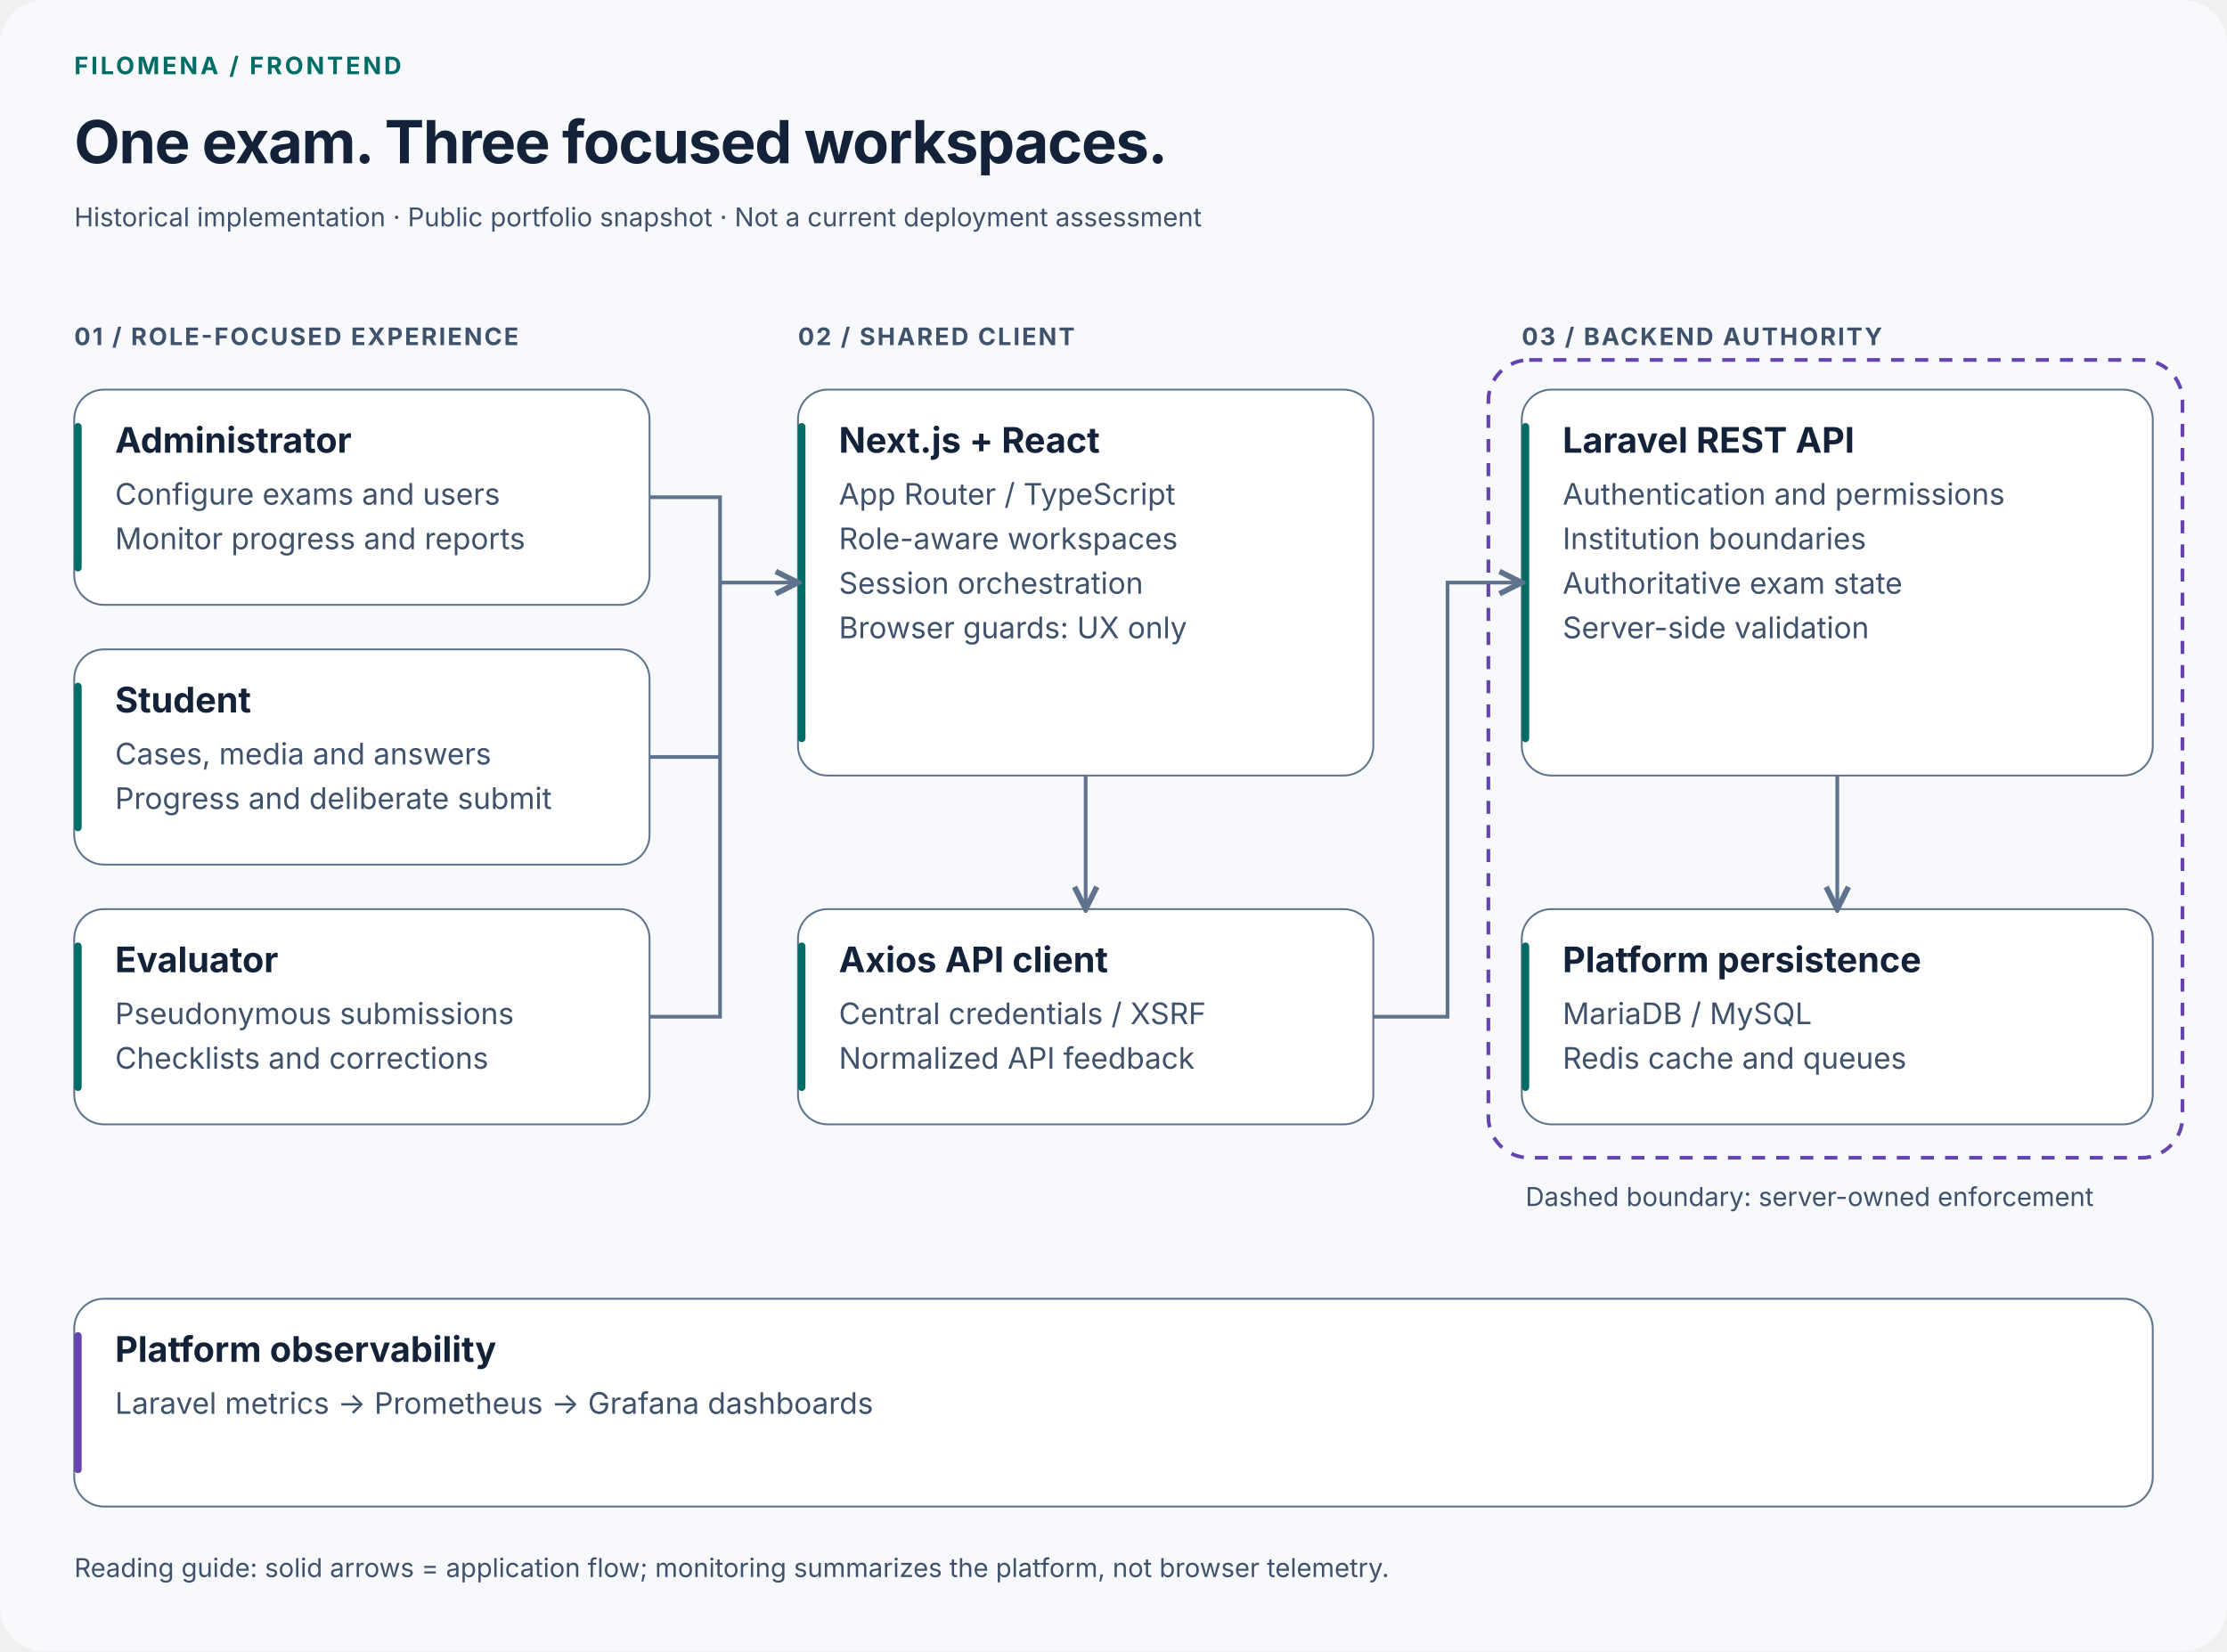
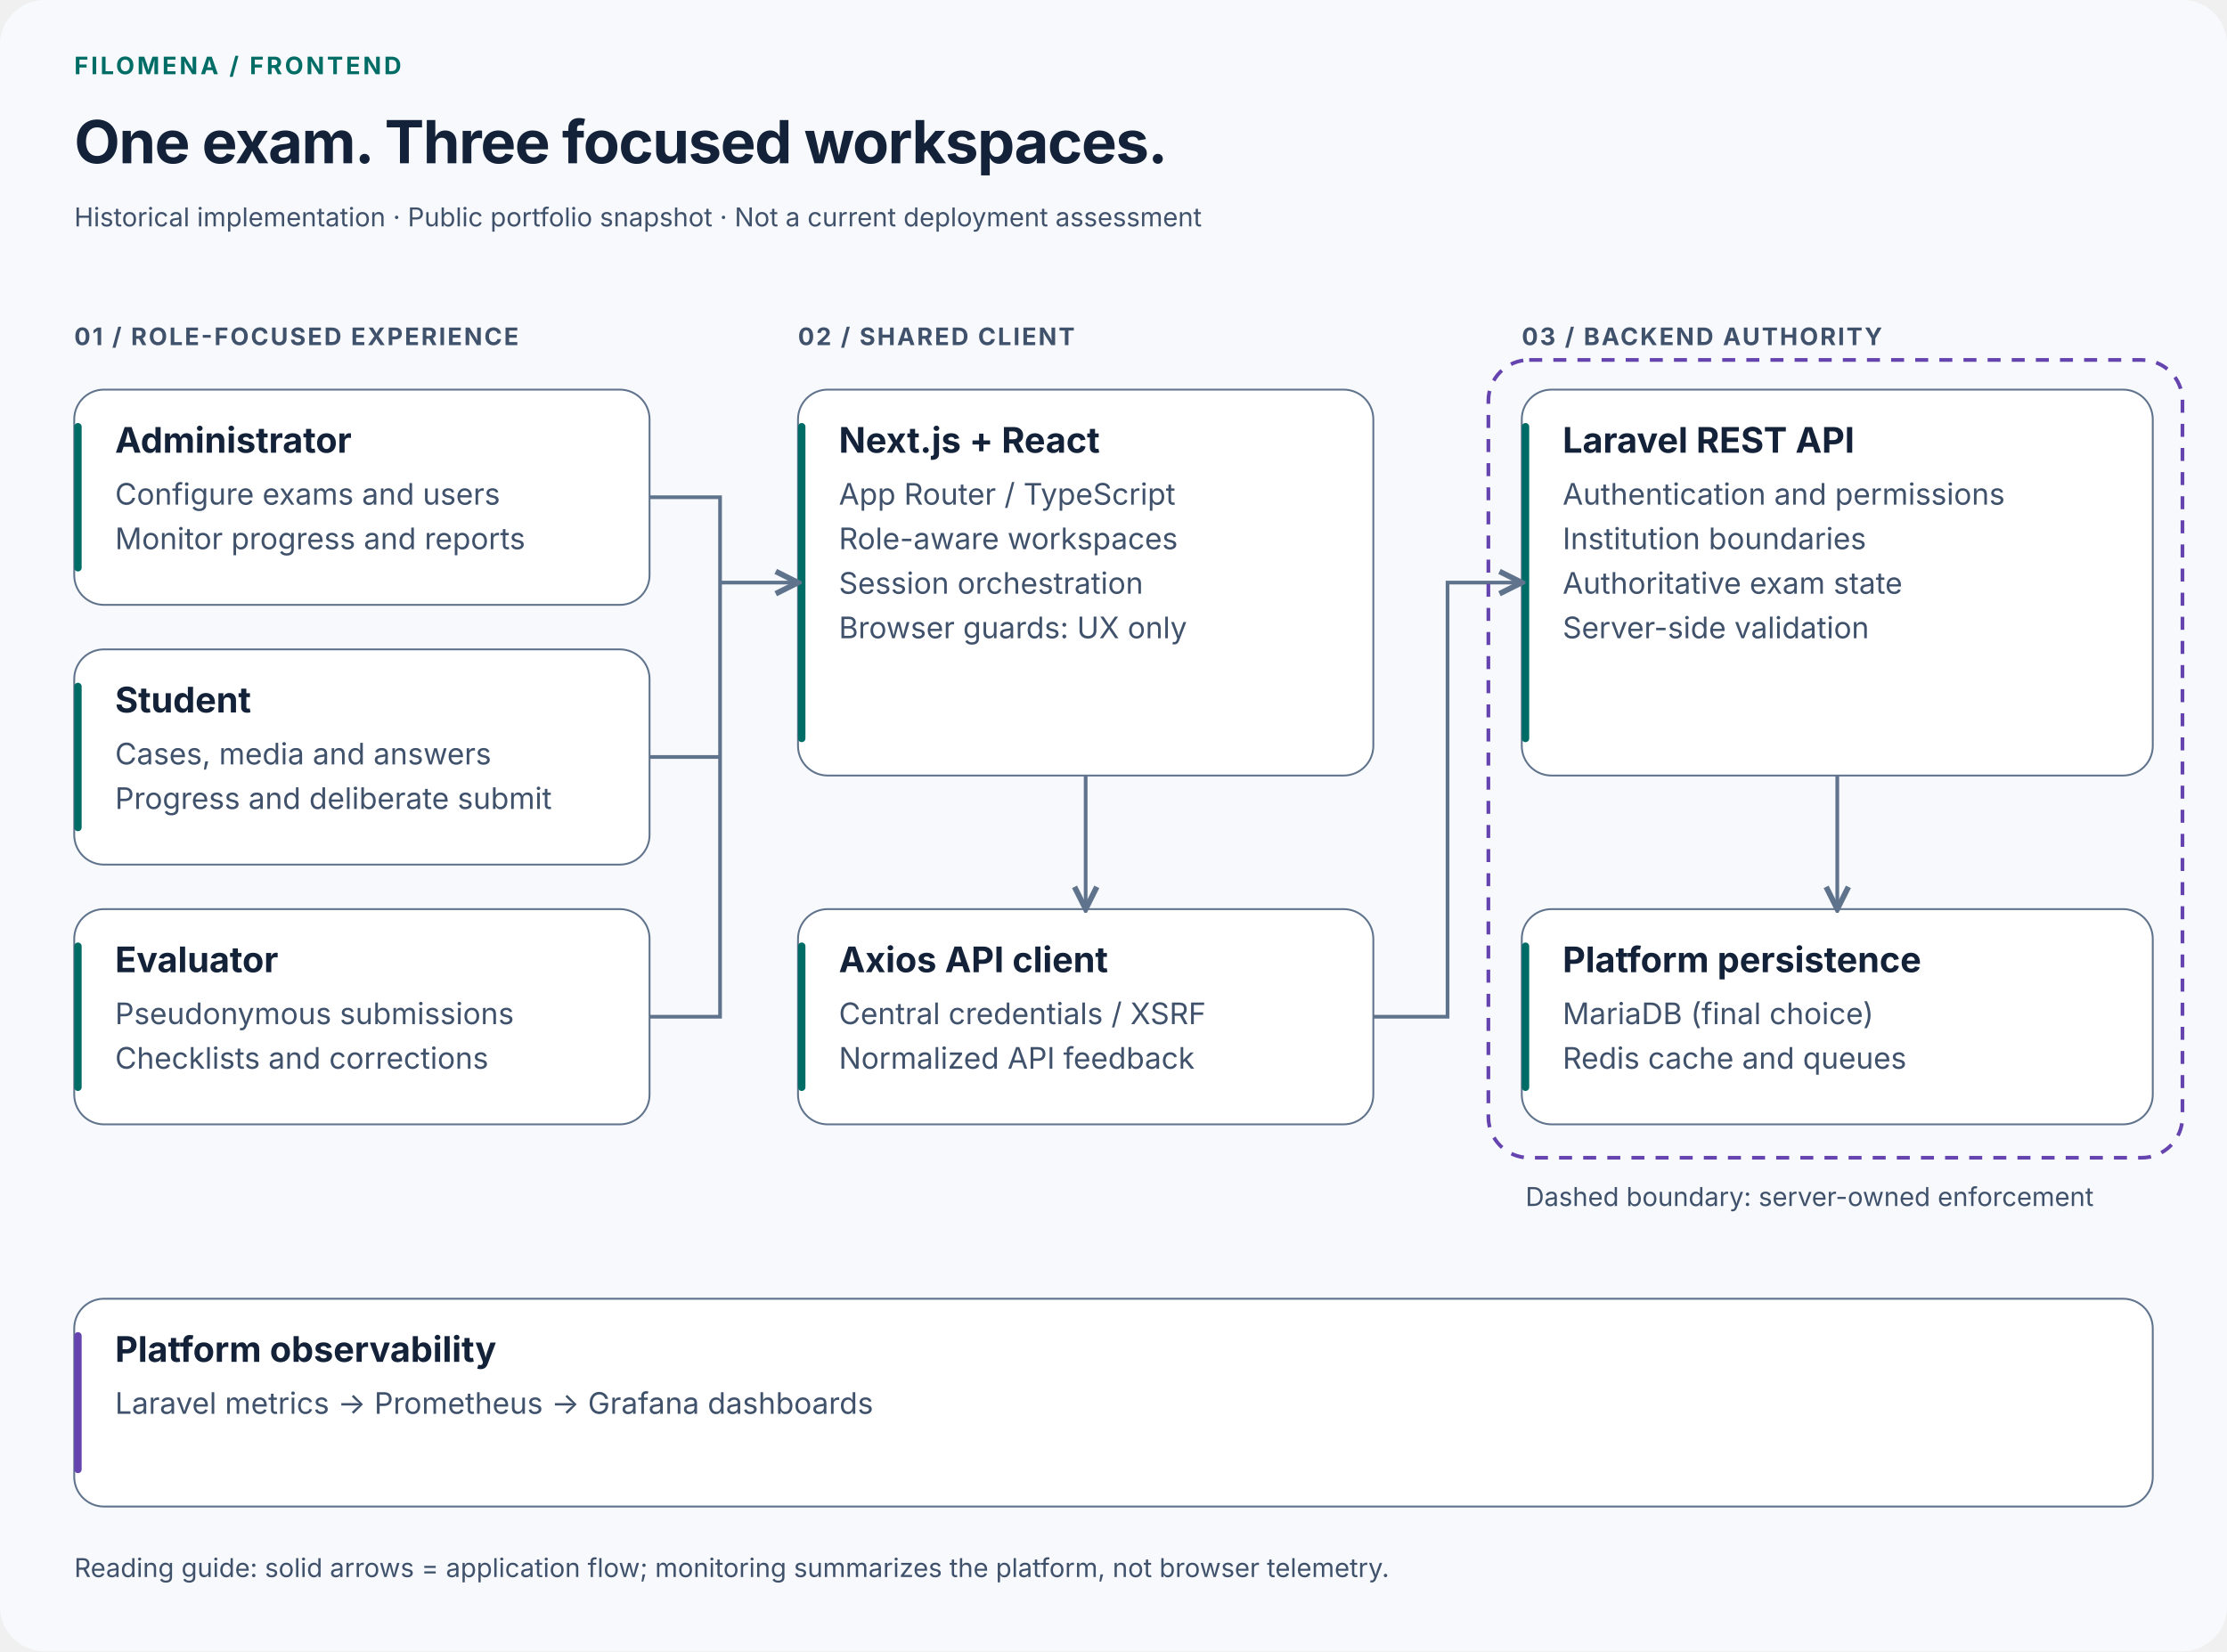
<svg xmlns="http://www.w3.org/2000/svg" width="1200" height="890" viewBox="0 0 1200 890" role="img" aria-labelledby="title desc">
  <defs>
    <marker id="arrow" markerWidth="8" markerHeight="8" refX="7" refY="4" orient="auto">
      <path d="M1 1 L7 4 L1 7" fill="none" stroke="#60738C" stroke-width="1.5" />
    </marker>
  </defs>
  <rect width="1200" height="890" rx="24" fill="#F7F9FC" />
  <style>text{font-family:system-ui,-apple-system,BlinkMacSystemFont,"Segoe UI",sans-serif;fill:#132238}.eyebrow{font-size:13px;font-weight:700;letter-spacing:1.4px;fill:#006C66}.title{font-size:32px;font-weight:750;letter-spacing:-.6px}.body{font-size:16px;fill:#40526B}.label{font-size:19px;font-weight:700}.small{font-size:14px;fill:#40526B}.section{font-size:13px;font-weight:700;letter-spacing:1px;fill:#40526B}.edge{fill:none;stroke:#60738C;stroke-width:2;marker-end:url(#arrow)}</style>
  <text x="40" y="40" class="eyebrow">FILOMENA / FRONTEND</text>
  <text x="40" y="88" class="title">One exam. Three focused workspaces.</text>
  <text x="40" y="122" class="small">Historical implementation · Public portfolio snapshot · Not a current deployment assessment</text>
  <text x="40" y="186" class="section">01 / ROLE-FOCUSED EXPERIENCE</text>
  <text x="430" y="186" class="section">02 / SHARED CLIENT</text>
  <text x="820" y="186" class="section">03 / BACKEND AUTHORITY</text>
  <rect x="40" y="210" width="310" height="116" rx="16" fill="#FFFFFF" stroke="#60738C" stroke-width="1" />
  <rect x="40" y="228" width="4" height="80" rx="2" fill="#006C66" />
  <text x="62" y="244" class="label">Administrator</text>
  <text x="62" y="272" class="body">Configure exams and users</text>
  <text x="62" y="296" class="body">Monitor progress and reports</text>
  <rect x="40" y="350" width="310" height="116" rx="16" fill="#FFFFFF" stroke="#60738C" stroke-width="1" />
  <rect x="40" y="368" width="4" height="80" rx="2" fill="#006C66" />
  <text x="62" y="384" class="label">Student</text>
  <text x="62" y="412" class="body">Cases, media and answers</text>
  <text x="62" y="436" class="body">Progress and deliberate submit</text>
  <rect x="40" y="490" width="310" height="116" rx="16" fill="#FFFFFF" stroke="#60738C" stroke-width="1" />
  <rect x="40" y="508" width="4" height="80" rx="2" fill="#006C66" />
  <text x="62" y="524" class="label">Evaluator</text>
  <text x="62" y="552" class="body">Pseudonymous submissions</text>
  <text x="62" y="576" class="body">Checklists and corrections</text>
  <rect x="430" y="210" width="310" height="208" rx="16" fill="#FFFFFF" stroke="#60738C" stroke-width="1" />
  <rect x="430" y="228" width="4" height="172" rx="2" fill="#006C66" />
  <text x="452" y="244" class="label">Next.js + React</text>
  <text x="452" y="272" class="body">App Router / TypeScript</text>
  <text x="452" y="296" class="body">Role-aware workspaces</text>
  <text x="452" y="320" class="body">Session orchestration</text>
  <text x="452" y="344" class="body">Browser guards: UX only</text>
  <rect x="430" y="490" width="310" height="116" rx="16" fill="#FFFFFF" stroke="#60738C" stroke-width="1" />
  <rect x="430" y="508" width="4" height="80" rx="2" fill="#006C66" />
  <text x="452" y="524" class="label">Axios API client</text>
  <text x="452" y="552" class="body">Central credentials / XSRF</text>
  <text x="452" y="576" class="body">Normalized API feedback</text>
  <rect x="820" y="210" width="340" height="208" rx="16" fill="#FFFFFF" stroke="#60738C" stroke-width="1" />
  <rect x="820" y="228" width="4" height="172" rx="2" fill="#006C66" />
  <text x="842" y="244" class="label">Laravel REST API</text>
  <text x="842" y="272" class="body">Authentication and permissions</text>
  <text x="842" y="296" class="body">Institution boundaries</text>
  <text x="842" y="320" class="body">Authoritative exam state</text>
  <text x="842" y="344" class="body">Server-side validation</text>
  <rect x="820" y="490" width="340" height="116" rx="16" fill="#FFFFFF" stroke="#60738C" stroke-width="1" />
  <rect x="820" y="508" width="4" height="80" rx="2" fill="#006C66" />
  <text x="842" y="524" class="label">Platform persistence</text>
-   <text x="842" y="552" class="body">MariaDB / MySQL</text>
+   <text x="842" y="552" class="body">MariaDB (final choice)</text>
  <text x="842" y="576" class="body">Redis cache and queues</text>
  <path d="M350 268 H388 V548 H350 M350 408 H388" fill="none" stroke="#60738C" stroke-width="2" />
  <path d="M388 314 H430" class="edge" />
  <path d="M585 418 V490" class="edge" />
  <path d="M740 548 H780 V314 H820" class="edge" />
  <path d="M990 418 V490" class="edge" />
  <rect x="802" y="194" width="374" height="430" rx="22" fill="none" stroke="#6544B0" stroke-width="2" stroke-dasharray="7 6" />
  <text x="822" y="650" class="small">Dashed boundary: server-owned enforcement</text>
  <rect x="40" y="700" width="1120" height="112" rx="16" fill="#FFFFFF" stroke="#60738C" stroke-width="1" />
  <rect x="40" y="718" width="4" height="76" rx="2" fill="#6544B0" />
  <text x="62" y="734" class="label">Platform observability</text>
  <text x="62" y="762" class="body">Laravel metrics → Prometheus → Grafana dashboards</text>
  <text x="40" y="850" class="small">Reading guide: solid arrows = application flow; monitoring summarizes the platform, not browser telemetry.</text>
</svg>
